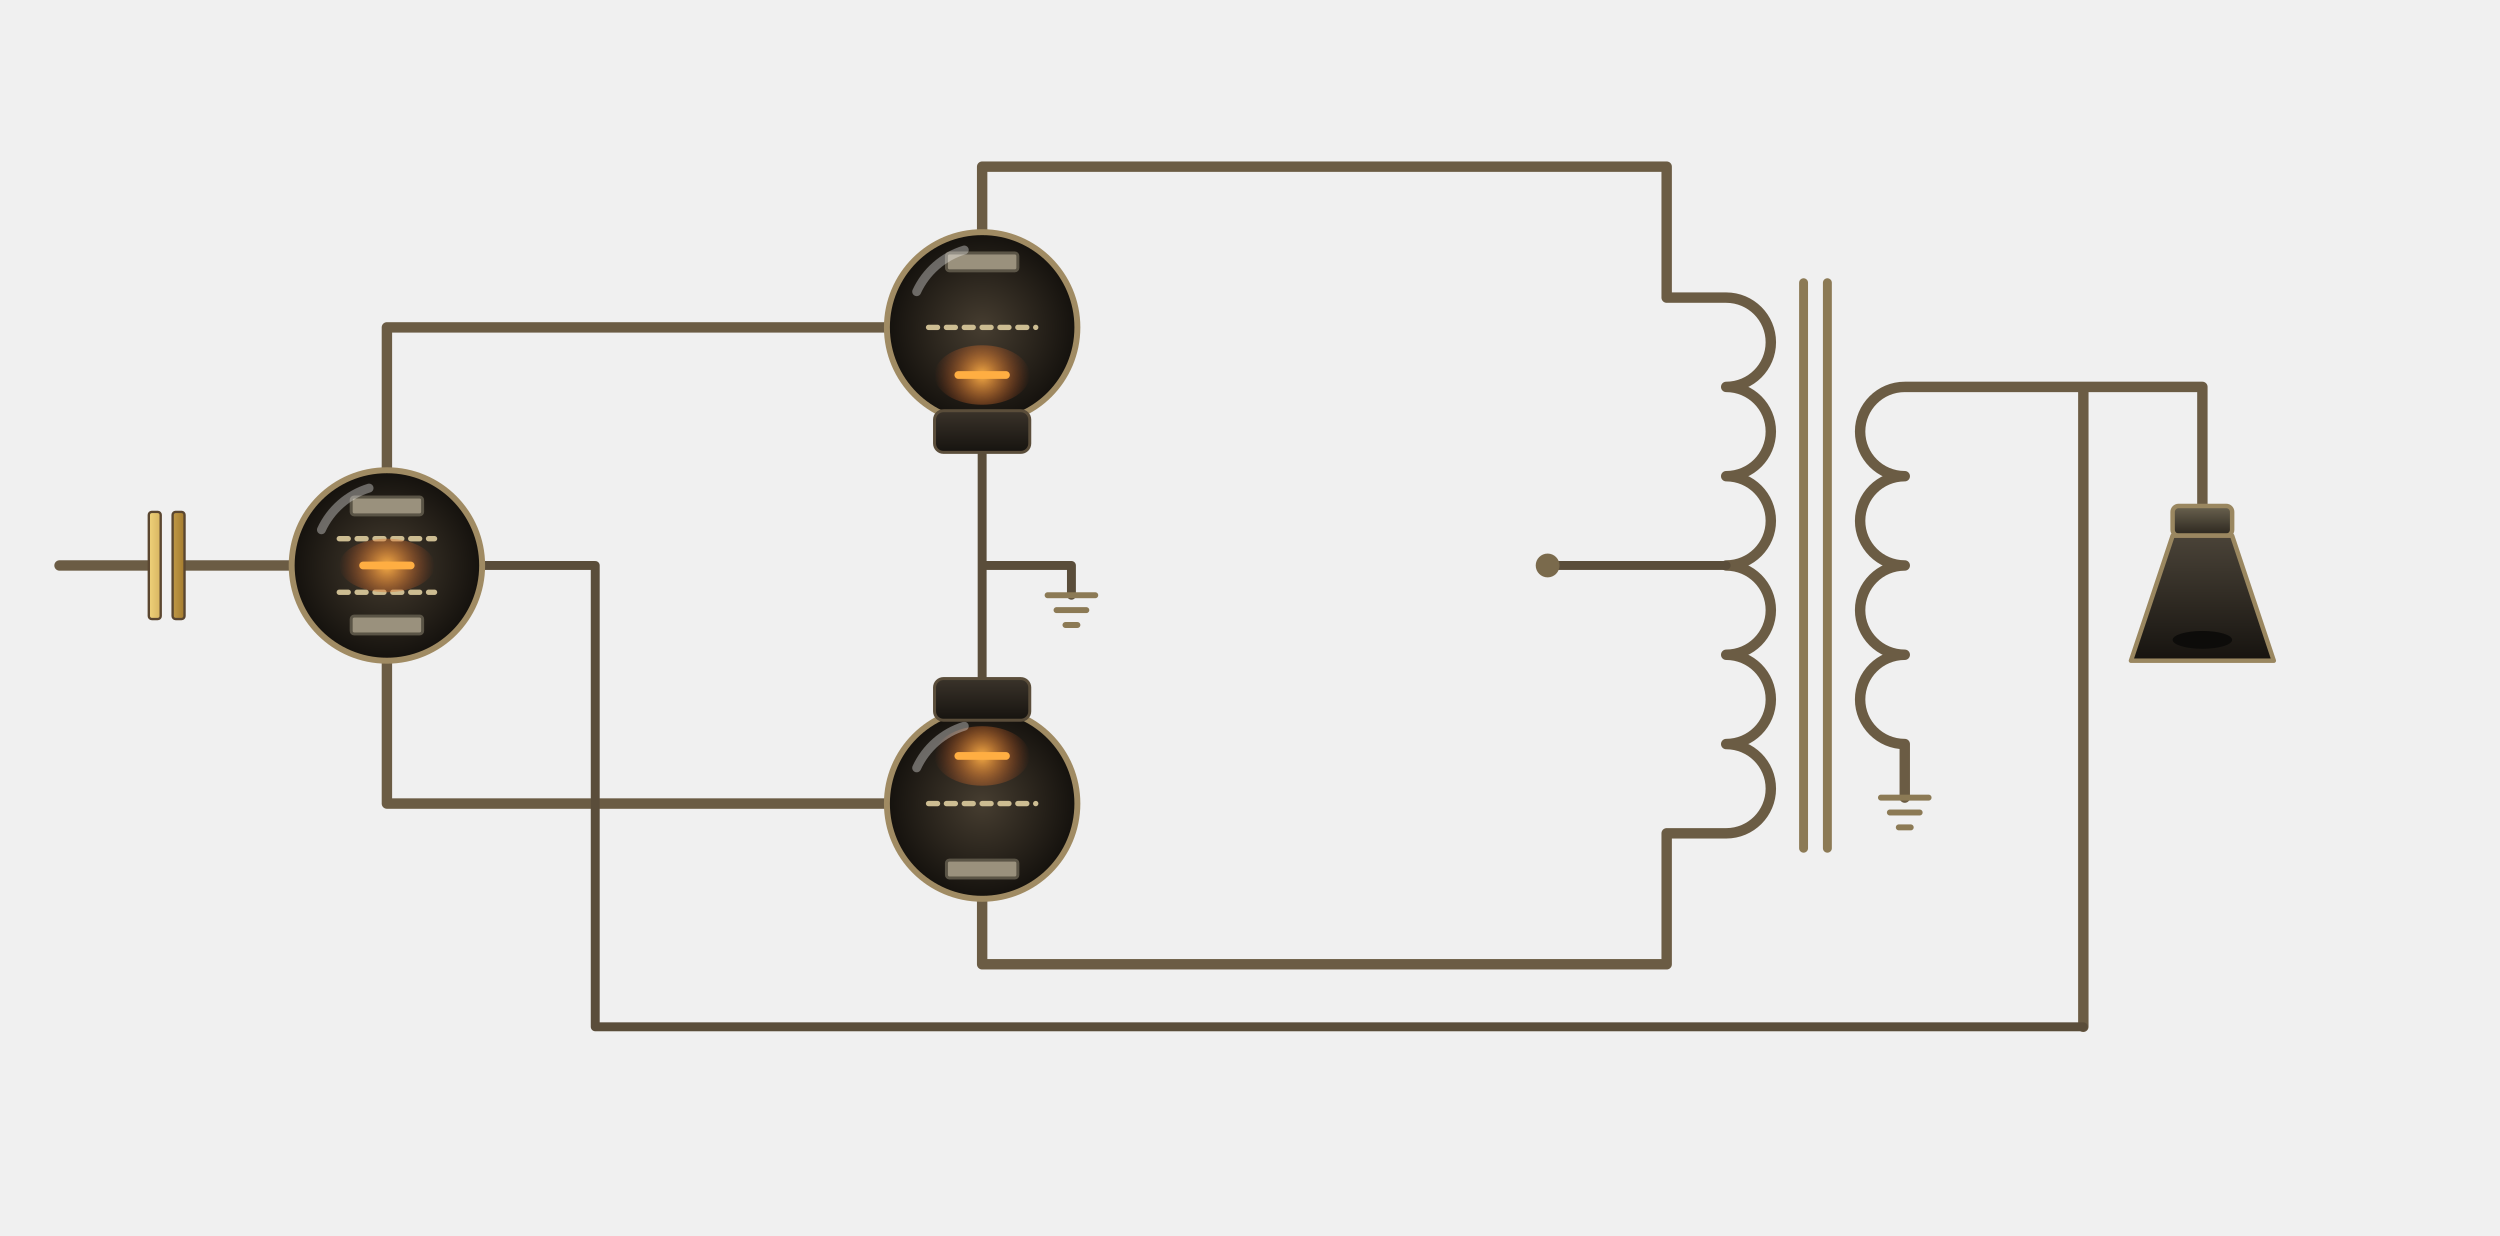
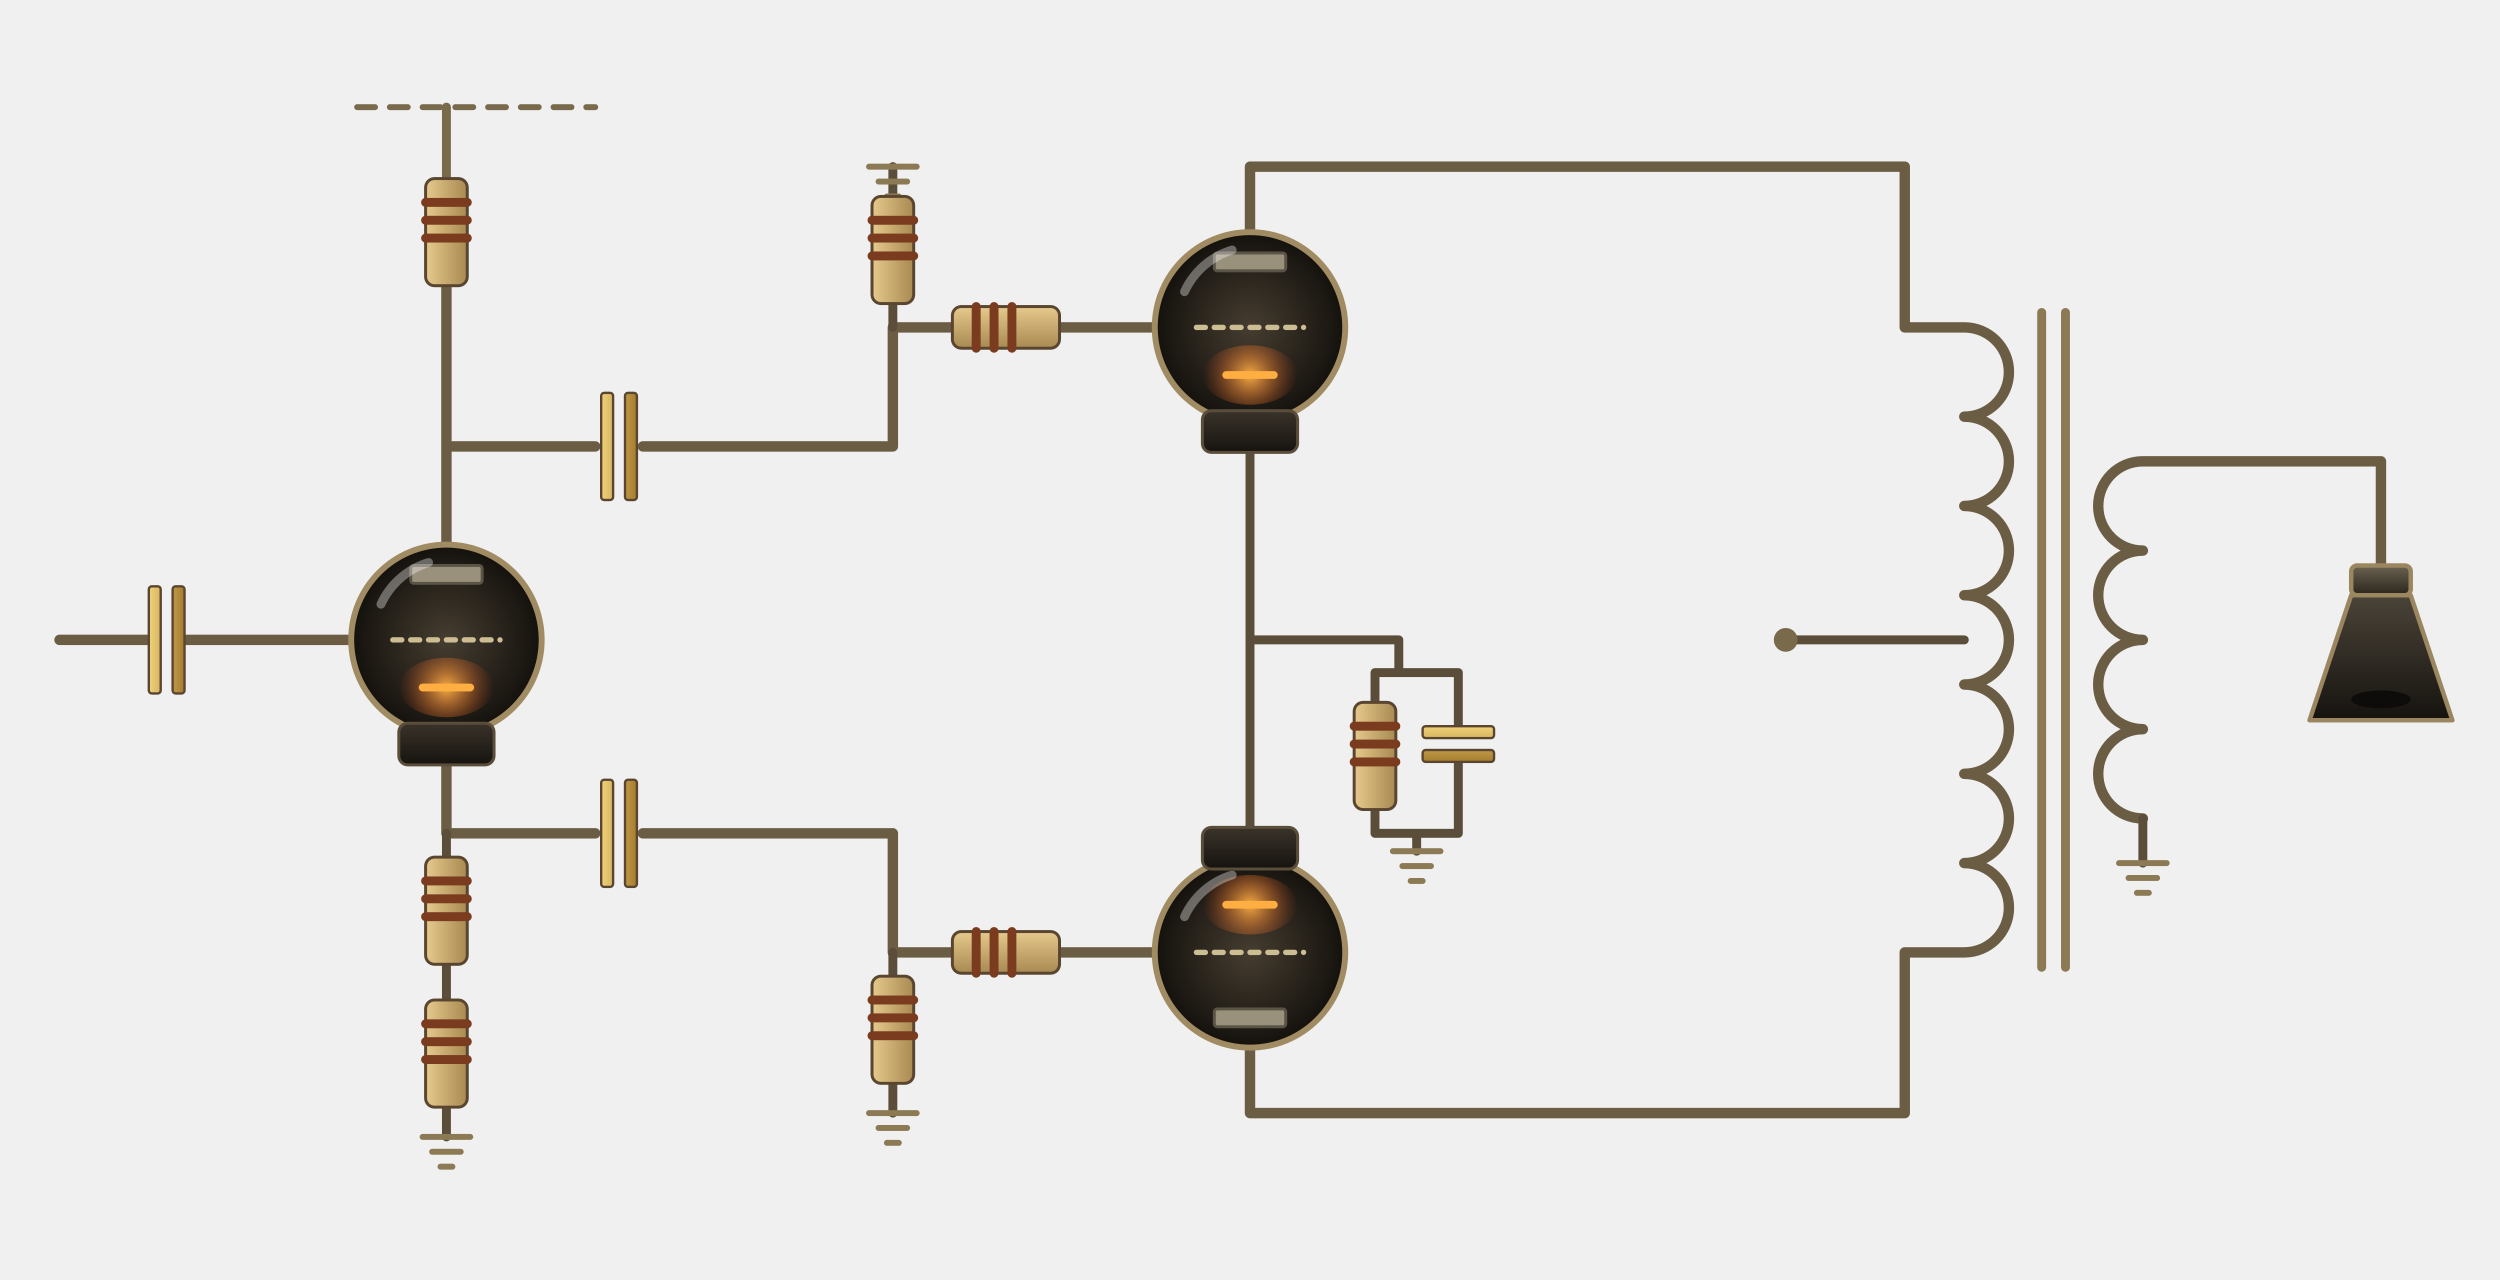
- <svg xmlns="http://www.w3.org/2000/svg" width="840" height="415" viewBox="0 0 840 415">
+ <svg xmlns="http://www.w3.org/2000/svg" width="840" height="430" viewBox="0 0 840 430">
  <defs>
    <linearGradient id="g1" x1="50" y1="0" x2="62" y2="0" gradientUnits="userSpaceOnUse">
      <stop offset="0" stop-color="#f0d27a" />
      <stop offset="1" stop-color="#a67c2e" />
    </linearGradient>
-     <radialGradient id="g2" cx="130" cy="190" r="32" gradientUnits="userSpaceOnUse">
+     <linearGradient id="g2" x1="202" y1="0" x2="214" y2="0" gradientUnits="userSpaceOnUse">
+       <stop offset="0" stop-color="#f0d27a" />
+       <stop offset="1" stop-color="#a67c2e" />
+     </linearGradient>
+     <linearGradient id="g3" x1="202" y1="0" x2="214" y2="0" gradientUnits="userSpaceOnUse">
+       <stop offset="0" stop-color="#f0d27a" />
+       <stop offset="1" stop-color="#a67c2e" />
+     </linearGradient>
+     <linearGradient id="g4" x1="143" y1="0" x2="157" y2="0" gradientUnits="userSpaceOnUse">
+       <stop offset="0" stop-color="#e6c98c" />
+       <stop offset="1" stop-color="#a88a52" />
+     </linearGradient>
+     <linearGradient id="g5" x1="143" y1="0" x2="157" y2="0" gradientUnits="userSpaceOnUse">
+       <stop offset="0" stop-color="#e6c98c" />
+       <stop offset="1" stop-color="#a88a52" />
+     </linearGradient>
+     <linearGradient id="g6" x1="143" y1="0" x2="157" y2="0" gradientUnits="userSpaceOnUse">
+       <stop offset="0" stop-color="#e6c98c" />
+       <stop offset="1" stop-color="#a88a52" />
+     </linearGradient>
+     <linearGradient id="g7" x1="0" y1="103" x2="0" y2="117" gradientUnits="userSpaceOnUse">
+       <stop offset="0" stop-color="#e6c98c" />
+       <stop offset="1" stop-color="#a88a52" />
+     </linearGradient>
+     <linearGradient id="g8" x1="0" y1="313" x2="0" y2="327" gradientUnits="userSpaceOnUse">
+       <stop offset="0" stop-color="#e6c98c" />
+       <stop offset="1" stop-color="#a88a52" />
+     </linearGradient>
+     <linearGradient id="g9" x1="293" y1="0" x2="307" y2="0" gradientUnits="userSpaceOnUse">
+       <stop offset="0" stop-color="#e6c98c" />
+       <stop offset="1" stop-color="#a88a52" />
+     </linearGradient>
+     <linearGradient id="g10" x1="293" y1="0" x2="307" y2="0" gradientUnits="userSpaceOnUse">
+       <stop offset="0" stop-color="#e6c98c" />
+       <stop offset="1" stop-color="#a88a52" />
+     </linearGradient>
+     <linearGradient id="g11" x1="455" y1="0" x2="469" y2="0" gradientUnits="userSpaceOnUse">
+       <stop offset="0" stop-color="#e6c98c" />
+       <stop offset="1" stop-color="#a88a52" />
+     </linearGradient>
+     <linearGradient id="g12" x1="0" y1="244" x2="0" y2="256" gradientUnits="userSpaceOnUse">
+       <stop offset="0" stop-color="#f0d27a" />
+       <stop offset="1" stop-color="#a67c2e" />
+     </linearGradient>
+     <radialGradient id="g13" cx="150" cy="215" r="32" gradientUnits="userSpaceOnUse">
      <stop offset="0" stop-color="#463d30" />
      <stop offset="1" stop-color="#14110d" />
    </radialGradient>
-     <radialGradient id="g3" cx="130" cy="190" r="16" gradientUnits="userSpaceOnUse">
+     <radialGradient id="g14" cx="150" cy="231" r="16" gradientUnits="userSpaceOnUse">
      <stop offset="0" stop-color="#ffb347" stop-opacity="0.95" />
      <stop offset="1" stop-color="#c1441a" stop-opacity="0" />
    </radialGradient>
-     <radialGradient id="g4" cx="330" cy="110" r="32" gradientUnits="userSpaceOnUse">
+     <linearGradient id="g15" x1="0" y1="243" x2="0" y2="257" gradientUnits="userSpaceOnUse">
+       <stop offset="0" stop-color="#3a332a" />
+       <stop offset="1" stop-color="#16130f" />
+     </linearGradient>
+     <radialGradient id="g16" cx="420" cy="110" r="32" gradientUnits="userSpaceOnUse">
      <stop offset="0" stop-color="#463d30" />
      <stop offset="1" stop-color="#14110d" />
    </radialGradient>
-     <radialGradient id="g5" cx="330" cy="126" r="16" gradientUnits="userSpaceOnUse">
+     <radialGradient id="g17" cx="420" cy="126" r="16" gradientUnits="userSpaceOnUse">
      <stop offset="0" stop-color="#ffb347" stop-opacity="0.95" />
      <stop offset="1" stop-color="#c1441a" stop-opacity="0" />
    </radialGradient>
-     <linearGradient id="g6" x1="0" y1="138" x2="0" y2="152" gradientUnits="userSpaceOnUse">
+     <linearGradient id="g18" x1="0" y1="138" x2="0" y2="152" gradientUnits="userSpaceOnUse">
      <stop offset="0" stop-color="#3a332a" />
      <stop offset="1" stop-color="#16130f" />
    </linearGradient>
-     <radialGradient id="g7" cx="330" cy="270" r="32" gradientUnits="userSpaceOnUse">
+     <radialGradient id="g19" cx="420" cy="320" r="32" gradientUnits="userSpaceOnUse">
      <stop offset="0" stop-color="#463d30" />
      <stop offset="1" stop-color="#14110d" />
    </radialGradient>
-     <radialGradient id="g8" cx="330" cy="254" r="16" gradientUnits="userSpaceOnUse">
+     <radialGradient id="g20" cx="420" cy="304" r="16" gradientUnits="userSpaceOnUse">
      <stop offset="0" stop-color="#ffb347" stop-opacity="0.95" />
      <stop offset="1" stop-color="#c1441a" stop-opacity="0" />
    </radialGradient>
-     <linearGradient id="g9" x1="0" y1="228" x2="0" y2="242" gradientUnits="userSpaceOnUse">
+     <linearGradient id="g21" x1="0" y1="278" x2="0" y2="292" gradientUnits="userSpaceOnUse">
      <stop offset="0" stop-color="#3a332a" />
      <stop offset="1" stop-color="#16130f" />
    </linearGradient>
-     <linearGradient id="g10" x1="0" y1="170" x2="0" y2="180" gradientUnits="userSpaceOnUse">
+     <linearGradient id="g22" x1="0" y1="190" x2="0" y2="200" gradientUnits="userSpaceOnUse">
      <stop offset="0" stop-color="#6b6350" />
      <stop offset="1" stop-color="#2a251d" />
    </linearGradient>
-     <linearGradient id="g11" x1="0" y1="180" x2="0" y2="222" gradientUnits="userSpaceOnUse">
+     <linearGradient id="g23" x1="0" y1="200" x2="0" y2="242" gradientUnits="userSpaceOnUse">
      <stop offset="0" stop-color="#4a4338" />
      <stop offset="1" stop-color="#16130f" />
    </linearGradient>
  </defs>
-   <path id="wire_OUT-2" d="M20,190 H52 M60,190 H98" fill="none" stroke="#6b5c44" stroke-width="3.5" stroke-linecap="round" stroke-linejoin="round" />
-   <path id="wire_PHASE" d="M130,158 V110 H298 M130,222 V270 H298" fill="none" stroke="#6b5c44" stroke-width="3.5" stroke-linecap="round" stroke-linejoin="round" />
-   <path id="wire_POWER" d="M330,78 V56 H560 V100 H580 M330,302 V324 H560 V280 H580 M580,100 a15,15 0 0 1 0,30 a15,15 0 0 1 0,30 a15,15 0 0 1 0,30 a15,15 0 0 1 0,30 a15,15 0 0 1 0,30 a15,15 0 0 1 0,30" fill="none" stroke="#6b5c44" stroke-width="3.5" stroke-linecap="round" stroke-linejoin="round" />
-   <path id="wire_SPEAKER" d="M640,130 H740 V170 M700,130 V345 M640,250 V268 M640,130 a15,15 0 0 0 0,30 a15,15 0 0 0 0,30 a15,15 0 0 0 0,30 a15,15 0 0 0 0,30" fill="none" stroke="#6b5c44" stroke-width="3.5" stroke-linecap="round" stroke-linejoin="round" />
-   <path id="wire_static_power" d="M330,152 V228 M330,190 H360 V200 M580,190 H520 M200,345 V190 H162 M700,345 H200" fill="none" stroke="#5a4d3a" stroke-width="3" stroke-linecap="round" stroke-linejoin="round" />
-   <path id="ground_power" d="M352,200 H368 M355,205 H365 M358,210 H362 M632,268 H648 M635,273 H645 M638,278 H642" fill="none" stroke="#8c7a55" stroke-width="2" stroke-linecap="round" stroke-linejoin="round" />
-   <path id="ot_core" d="M606,95 V285 M614,95 V285" fill="none" stroke="#8c7a55" stroke-width="3" stroke-linecap="round" stroke-linejoin="round" />
-   <ellipse id="rail_tap" cx="520" cy="190" rx="4" ry="4" fill="#7a6a4c" stroke="none" stroke-width="1" />
-   <rect id="cap_ina" x="50" y="172" width="4" height="36" rx="1" fill="url(#g1)" stroke="#5a4630" stroke-width="0.8" />
-   <rect id="cap_inb" x="58" y="172" width="4" height="36" rx="1" fill="url(#g1)" stroke="#5a4630" stroke-width="0.8" />
-   <ellipse id="tube_PI-PI" cx="130" cy="190" rx="32" ry="32" fill="url(#g2)" stroke="#a08b63" stroke-width="2" />
-   <rect id="plate_PI-1" x="118" y="167" width="24" height="6" rx="1" fill="#9a917d" stroke="#5a5446" stroke-width="1" />
-   <rect id="plate_PI1" x="118" y="207" width="24" height="6" rx="1" fill="#9a917d" stroke="#5a5446" stroke-width="1" />
-   <path id="grids_PI" d="M114,181 H146 M114,199 H146" fill="none" stroke="#cdbd92" stroke-width="1.8" stroke-linecap="round" stroke-linejoin="round" stroke-dasharray="3 3" />
-   <ellipse id="glow_PHASE" cx="130" cy="190" rx="16" ry="9" fill="url(#g3)" stroke="none" stroke-width="1" />
-   <path id="filament_PI" d="M122,190 H138" fill="none" stroke="#ffae42" stroke-width="2.6" stroke-linecap="round" stroke-linejoin="round" />
-   <path id="shine_PI" d="M108,178 A26,26 0 0 1 124,164" fill="none" stroke="#ffffff" stroke-width="3" stroke-linecap="round" stroke-linejoin="round" opacity="0.35" />
-   <ellipse id="tube_PA-EL84" cx="330" cy="110" rx="32" ry="32" fill="url(#g4)" stroke="#a08b63" stroke-width="2" />
-   <rect id="plate_PA" x="318" y="85" width="24" height="6" rx="1" fill="#9a917d" stroke="#5a5446" stroke-width="1" />
-   <path id="grid_PA" d="M312,110 H348" fill="none" stroke="#cdbd92" stroke-width="1.8" stroke-linecap="round" stroke-linejoin="round" stroke-dasharray="3 3" />
-   <ellipse id="glow_POWER_A" cx="330" cy="126" rx="16" ry="10" fill="url(#g5)" stroke="none" stroke-width="1" />
-   <path id="filament_PA" d="M322,126 H338" fill="none" stroke="#ffae42" stroke-width="2.6" stroke-linecap="round" stroke-linejoin="round" />
-   <path id="shine_PA" d="M308,98 A26,26 0 0 1 324,84" fill="none" stroke="#ffffff" stroke-width="3" stroke-linecap="round" stroke-linejoin="round" opacity="0.35" />
-   <rect id="base_PA" x="314" y="138" width="32" height="14" rx="3" fill="url(#g6)" stroke="#5a4d3a" stroke-width="1" />
-   <ellipse id="tube_PB-EL84" cx="330" cy="270" rx="32" ry="32" fill="url(#g7)" stroke="#a08b63" stroke-width="2" />
-   <rect id="plate_PB" x="318" y="289" width="24" height="6" rx="1" fill="#9a917d" stroke="#5a5446" stroke-width="1" />
-   <path id="grid_PB" d="M312,270 H348" fill="none" stroke="#cdbd92" stroke-width="1.8" stroke-linecap="round" stroke-linejoin="round" stroke-dasharray="3 3" />
-   <ellipse id="glow_POWER_B" cx="330" cy="254" rx="16" ry="10" fill="url(#g8)" stroke="none" stroke-width="1" />
-   <path id="filament_PB" d="M322,254 H338" fill="none" stroke="#ffae42" stroke-width="2.6" stroke-linecap="round" stroke-linejoin="round" />
-   <path id="shine_PB" d="M308,258 A26,26 0 0 1 324,244" fill="none" stroke="#ffffff" stroke-width="3" stroke-linecap="round" stroke-linejoin="round" opacity="0.35" />
-   <rect id="base_PB" x="314" y="228" width="32" height="14" rx="3" fill="url(#g9)" stroke="#5a4d3a" stroke-width="1" />
-   <rect id="spk_magnet_p" x="730" y="170" width="20" height="10" rx="2" fill="url(#g10)" stroke="#9a8760" stroke-width="1.5" />
-   <path id="spk_cone_p" d="M730,180 H750 L764,222 H716 Z" fill="url(#g11)" stroke="#9a8760" stroke-width="1.5" stroke-linecap="round" stroke-linejoin="round" />
-   <ellipse id="spk_dust_p" cx="740" cy="215" rx="10" ry="3" fill="#0d0c0a" stroke="none" stroke-width="1" />
+   <path id="wire_static_rail" d="M150,36 V60" fill="none" stroke="#7a6a4c" stroke-width="3" stroke-linecap="round" stroke-linejoin="round" />
+   <path id="rail" d="M120,36 H200" fill="none" stroke="#7a6a4c" stroke-width="2" stroke-linecap="round" stroke-linejoin="round" stroke-dasharray="6 5" />
+   <path id="wire_OUT-2" d="M20,215 H50 M62,215 H118" fill="none" stroke="#6b5c44" stroke-width="3.5" stroke-linecap="round" stroke-linejoin="round" />
+   <path id="wire_PHASE" d="M150,96 V183 M150,150 H200 M216,150 H300 V110 H388 M150,257 V280 H200 M216,280 H300 V320 H388" fill="none" stroke="#6b5c44" stroke-width="3.5" stroke-linecap="round" stroke-linejoin="round" />
+   <path id="wire_POWER" d="M420,78 V56 H640 V110 H660 M420,352 V374 H640 V320 H660 M660,110 a15,15 0 0 1 0,30 a15,15 0 0 1 0,30 a15,15 0 0 1 0,30 a15,15 0 0 1 0,30 a15,15 0 0 1 0,30 a15,15 0 0 1 0,30 a15,15 0 0 1 0,30" fill="none" stroke="#6b5c44" stroke-width="3.5" stroke-linecap="round" stroke-linejoin="round" />
+   <path id="wire_SPEAKER" d="M720,155 H800 V190 M720,155 a15,15 0 0 0 0,30 a15,15 0 0 0 0,30 a15,15 0 0 0 0,30 a15,15 0 0 0 0,30" fill="none" stroke="#6b5c44" stroke-width="3.5" stroke-linecap="round" stroke-linejoin="round" />
+   <path id="wire_static_power" d="M150,280 V290 M150,324 V336 M150,372 V382 M300,110 V102 M300,66 V56 M300,320 V328 M300,364 V374 M420,152 V278 M420,215 H470 V226 M462,226 H490 M462,226 V236 M462,272 V280 H490 V254 M490,246 V226 M476,280 V286 M660,215 H600 M720,275 V290" fill="none" stroke="#5a4d3a" stroke-width="3" stroke-linecap="round" stroke-linejoin="round" />
+   <path id="ot_core" d="M686,105 V325 M694,105 V325" fill="none" stroke="#8c7a55" stroke-width="3" stroke-linecap="round" stroke-linejoin="round" />
+   <ellipse id="rail_tap" cx="600" cy="215" rx="4" ry="4" fill="#7a6a4c" stroke="none" stroke-width="1" />
+   <path id="ground_150_382" d="M142,382 H158 M145.2,387 H154.8 M148,392 H152" fill="none" stroke="#8c7a55" stroke-width="2" stroke-linecap="round" stroke-linejoin="round" />
+   <path id="ground_300_56" d="M292,56 H308 M295.2,61 H304.8 M298,66 H302" fill="none" stroke="#8c7a55" stroke-width="2" stroke-linecap="round" stroke-linejoin="round" />
+   <path id="ground_300_374" d="M292,374 H308 M295.2,379 H304.8 M298,384 H302" fill="none" stroke="#8c7a55" stroke-width="2" stroke-linecap="round" stroke-linejoin="round" />
+   <path id="ground_476_286" d="M468,286 H484 M471.2,291 H480.8 M474,296 H478" fill="none" stroke="#8c7a55" stroke-width="2" stroke-linecap="round" stroke-linejoin="round" />
+   <path id="ground_720_290" d="M712,290 H728 M715.2,295 H724.8 M718,300 H722" fill="none" stroke="#8c7a55" stroke-width="2" stroke-linecap="round" stroke-linejoin="round" />
+   <rect id="cap_c2a" x="50" y="197" width="4" height="36" rx="1" fill="url(#g1)" stroke="#5a4630" stroke-width="0.8" />
+   <rect id="cap_c2b" x="58" y="197" width="4" height="36" rx="1" fill="url(#g1)" stroke="#5a4630" stroke-width="0.8" />
+   <rect id="cap_c3a" x="202" y="132" width="4" height="36" rx="1" fill="url(#g2)" stroke="#5a4630" stroke-width="0.8" />
+   <rect id="cap_c3b" x="210" y="132" width="4" height="36" rx="1" fill="url(#g2)" stroke="#5a4630" stroke-width="0.8" />
+   <rect id="cap_c4a" x="202" y="262" width="4" height="36" rx="1" fill="url(#g3)" stroke="#5a4630" stroke-width="0.8" />
+   <rect id="cap_c4b" x="210" y="262" width="4" height="36" rx="1" fill="url(#g3)" stroke="#5a4630" stroke-width="0.8" />
+   <rect id="res_56k" x="143" y="60" width="14" height="36" rx="3" fill="url(#g4)" stroke="#5a4630" stroke-width="1" />
+   <path id="res_56k_bands" d="M143,68 H157 M143,74 H157 M143,80 H157" fill="none" stroke="#7a3b1f" stroke-width="3" stroke-linecap="round" stroke-linejoin="round" />
+   <rect id="res_1k5" x="143" y="288" width="14" height="36" rx="3" fill="url(#g5)" stroke="#5a4630" stroke-width="1" />
+   <path id="res_1k5_bands" d="M143,296 H157 M143,302 H157 M143,308 H157" fill="none" stroke="#7a3b1f" stroke-width="3" stroke-linecap="round" stroke-linejoin="round" />
+   <rect id="res_56k_k" x="143" y="336" width="14" height="36" rx="3" fill="url(#g6)" stroke="#5a4630" stroke-width="1" />
+   <path id="res_56k_k_bands" d="M143,344 H157 M143,350 H157 M143,356 H157" fill="none" stroke="#7a3b1f" stroke-width="3" stroke-linecap="round" stroke-linejoin="round" />
+   <rect id="res_1k5_a" x="320" y="103" width="36" height="14" rx="3" fill="url(#g7)" stroke="#5a4630" stroke-width="1" />
+   <path id="res_1k5_a_bands" d="M328,103 V117 M334,103 V117 M340,103 V117" fill="none" stroke="#7a3b1f" stroke-width="3" stroke-linecap="round" stroke-linejoin="round" />
+   <rect id="res_1k5_b" x="320" y="313" width="36" height="14" rx="3" fill="url(#g8)" stroke="#5a4630" stroke-width="1" />
+   <path id="res_1k5_b_bands" d="M328,313 V327 M334,313 V327 M340,313 V327" fill="none" stroke="#7a3b1f" stroke-width="3" stroke-linecap="round" stroke-linejoin="round" />
+   <rect id="res_220k_a" x="293" y="66" width="14" height="36" rx="3" fill="url(#g9)" stroke="#5a4630" stroke-width="1" />
+   <path id="res_220k_a_bands" d="M293,74 H307 M293,80 H307 M293,86 H307" fill="none" stroke="#7a3b1f" stroke-width="3" stroke-linecap="round" stroke-linejoin="round" />
+   <rect id="res_220k_b" x="293" y="328" width="14" height="36" rx="3" fill="url(#g10)" stroke="#5a4630" stroke-width="1" />
+   <path id="res_220k_b_bands" d="M293,336 H307 M293,342 H307 M293,348 H307" fill="none" stroke="#7a3b1f" stroke-width="3" stroke-linecap="round" stroke-linejoin="round" />
+   <rect id="res_250" x="455" y="236" width="14" height="36" rx="3" fill="url(#g11)" stroke="#5a4630" stroke-width="1" />
+   <path id="res_250_bands" d="M455,244 H469 M455,250 H469 M455,256 H469" fill="none" stroke="#7a3b1f" stroke-width="3" stroke-linecap="round" stroke-linejoin="round" />
+   <rect id="cap_cka" x="478" y="244" width="24" height="4" rx="1" fill="url(#g12)" stroke="#5a4630" stroke-width="0.8" />
+   <rect id="cap_ckb" x="478" y="252" width="24" height="4" rx="1" fill="url(#g12)" stroke="#5a4630" stroke-width="0.8" />
+   <ellipse id="tube_PI-12AX7" cx="150" cy="215" rx="32" ry="32" fill="url(#g13)" stroke="#a08b63" stroke-width="2" />
+   <rect id="plate_PI" x="138" y="190" width="24" height="6" rx="1" fill="#9a917d" stroke="#5a5446" stroke-width="1" />
+   <path id="grid_PI" d="M132,215 H168" fill="none" stroke="#cdbd92" stroke-width="1.8" stroke-linecap="round" stroke-linejoin="round" stroke-dasharray="3 3" />
+   <ellipse id="glow_PHASE" cx="150" cy="231" rx="16" ry="10" fill="url(#g14)" stroke="none" stroke-width="1" />
+   <path id="filament_PI" d="M142,231 H158" fill="none" stroke="#ffae42" stroke-width="2.6" stroke-linecap="round" stroke-linejoin="round" />
+   <path id="shine_PI" d="M128,203 A26,26 0 0 1 144,189" fill="none" stroke="#ffffff" stroke-width="3" stroke-linecap="round" stroke-linejoin="round" opacity="0.35" />
+   <rect id="base_PI" x="134" y="243" width="32" height="14" rx="3" fill="url(#g15)" stroke="#5a4d3a" stroke-width="1" />
+   <ellipse id="tube_PA-EL84" cx="420" cy="110" rx="32" ry="32" fill="url(#g16)" stroke="#a08b63" stroke-width="2" />
+   <rect id="plate_PA" x="408" y="85" width="24" height="6" rx="1" fill="#9a917d" stroke="#5a5446" stroke-width="1" />
+   <path id="grid_PA" d="M402,110 H438" fill="none" stroke="#cdbd92" stroke-width="1.8" stroke-linecap="round" stroke-linejoin="round" stroke-dasharray="3 3" />
+   <ellipse id="glow_POWER_A" cx="420" cy="126" rx="16" ry="10" fill="url(#g17)" stroke="none" stroke-width="1" />
+   <path id="filament_PA" d="M412,126 H428" fill="none" stroke="#ffae42" stroke-width="2.6" stroke-linecap="round" stroke-linejoin="round" />
+   <path id="shine_PA" d="M398,98 A26,26 0 0 1 414,84" fill="none" stroke="#ffffff" stroke-width="3" stroke-linecap="round" stroke-linejoin="round" opacity="0.35" />
+   <rect id="base_PA" x="404" y="138" width="32" height="14" rx="3" fill="url(#g18)" stroke="#5a4d3a" stroke-width="1" />
+   <ellipse id="tube_PB-EL84" cx="420" cy="320" rx="32" ry="32" fill="url(#g19)" stroke="#a08b63" stroke-width="2" />
+   <rect id="plate_PB" x="408" y="339" width="24" height="6" rx="1" fill="#9a917d" stroke="#5a5446" stroke-width="1" />
+   <path id="grid_PB" d="M402,320 H438" fill="none" stroke="#cdbd92" stroke-width="1.8" stroke-linecap="round" stroke-linejoin="round" stroke-dasharray="3 3" />
+   <ellipse id="glow_POWER_B" cx="420" cy="304" rx="16" ry="10" fill="url(#g20)" stroke="none" stroke-width="1" />
+   <path id="filament_PB" d="M412,304 H428" fill="none" stroke="#ffae42" stroke-width="2.6" stroke-linecap="round" stroke-linejoin="round" />
+   <path id="shine_PB" d="M398,308 A26,26 0 0 1 414,294" fill="none" stroke="#ffffff" stroke-width="3" stroke-linecap="round" stroke-linejoin="round" opacity="0.35" />
+   <rect id="base_PB" x="404" y="278" width="32" height="14" rx="3" fill="url(#g21)" stroke="#5a4d3a" stroke-width="1" />
+   <ellipse id="valC_1_22n@C:C11" cx="56" cy="191" rx="1" ry="1" fill="none" stroke="none" />
+   <ellipse id="valL_2_56k@R:R21" cx="162" cy="80" rx="1" ry="1" fill="none" stroke="none" />
+   <ellipse id="valC_3_47n@C:C13" cx="208" cy="126" rx="1" ry="1" fill="none" stroke="none" />
+   <ellipse id="valC_4_47n@C:C14" cx="208" cy="256" rx="1" ry="1" fill="none" stroke="none" />
+   <ellipse id="valL_5_1k@R:R20" cx="162" cy="306" rx="1" ry="1" fill="none" stroke="none" />
+   <ellipse id="valL_6_56k@R:R22" cx="162" cy="354" rx="1" ry="1" fill="none" stroke="none" />
+   <ellipse id="valC_7_47k" cx="338" cy="98" rx="1" ry="1" fill="none" stroke="none" />
+   <ellipse id="valC_8_47k" cx="338" cy="308" rx="1" ry="1" fill="none" stroke="none" />
+   <ellipse id="valL_9_470k@R:R23" cx="312" cy="84" rx="1" ry="1" fill="none" stroke="none" />
+   <ellipse id="valL_10_470k@R:R24" cx="312" cy="346" rx="1" ry="1" fill="none" stroke="none" />
+   <ellipse id="valR_11_75@R:RK" cx="453" cy="254" rx="1" ry="1" fill="none" stroke="none" />
+   <ellipse id="valL_12_47u@C:C15" cx="502" cy="250" rx="1" ry="1" fill="none" stroke="none" />
+   <rect id="spk_magnet_p" x="790" y="190" width="20" height="10" rx="2" fill="url(#g22)" stroke="#9a8760" stroke-width="1.5" />
+   <path id="spk_cone_p" d="M790,200 H810 L824,242 H776 Z" fill="url(#g23)" stroke="#9a8760" stroke-width="1.5" stroke-linecap="round" stroke-linejoin="round" />
+   <ellipse id="spk_dust_p" cx="800" cy="235" rx="10" ry="3" fill="#0d0c0a" stroke="none" stroke-width="1" />
</svg>
